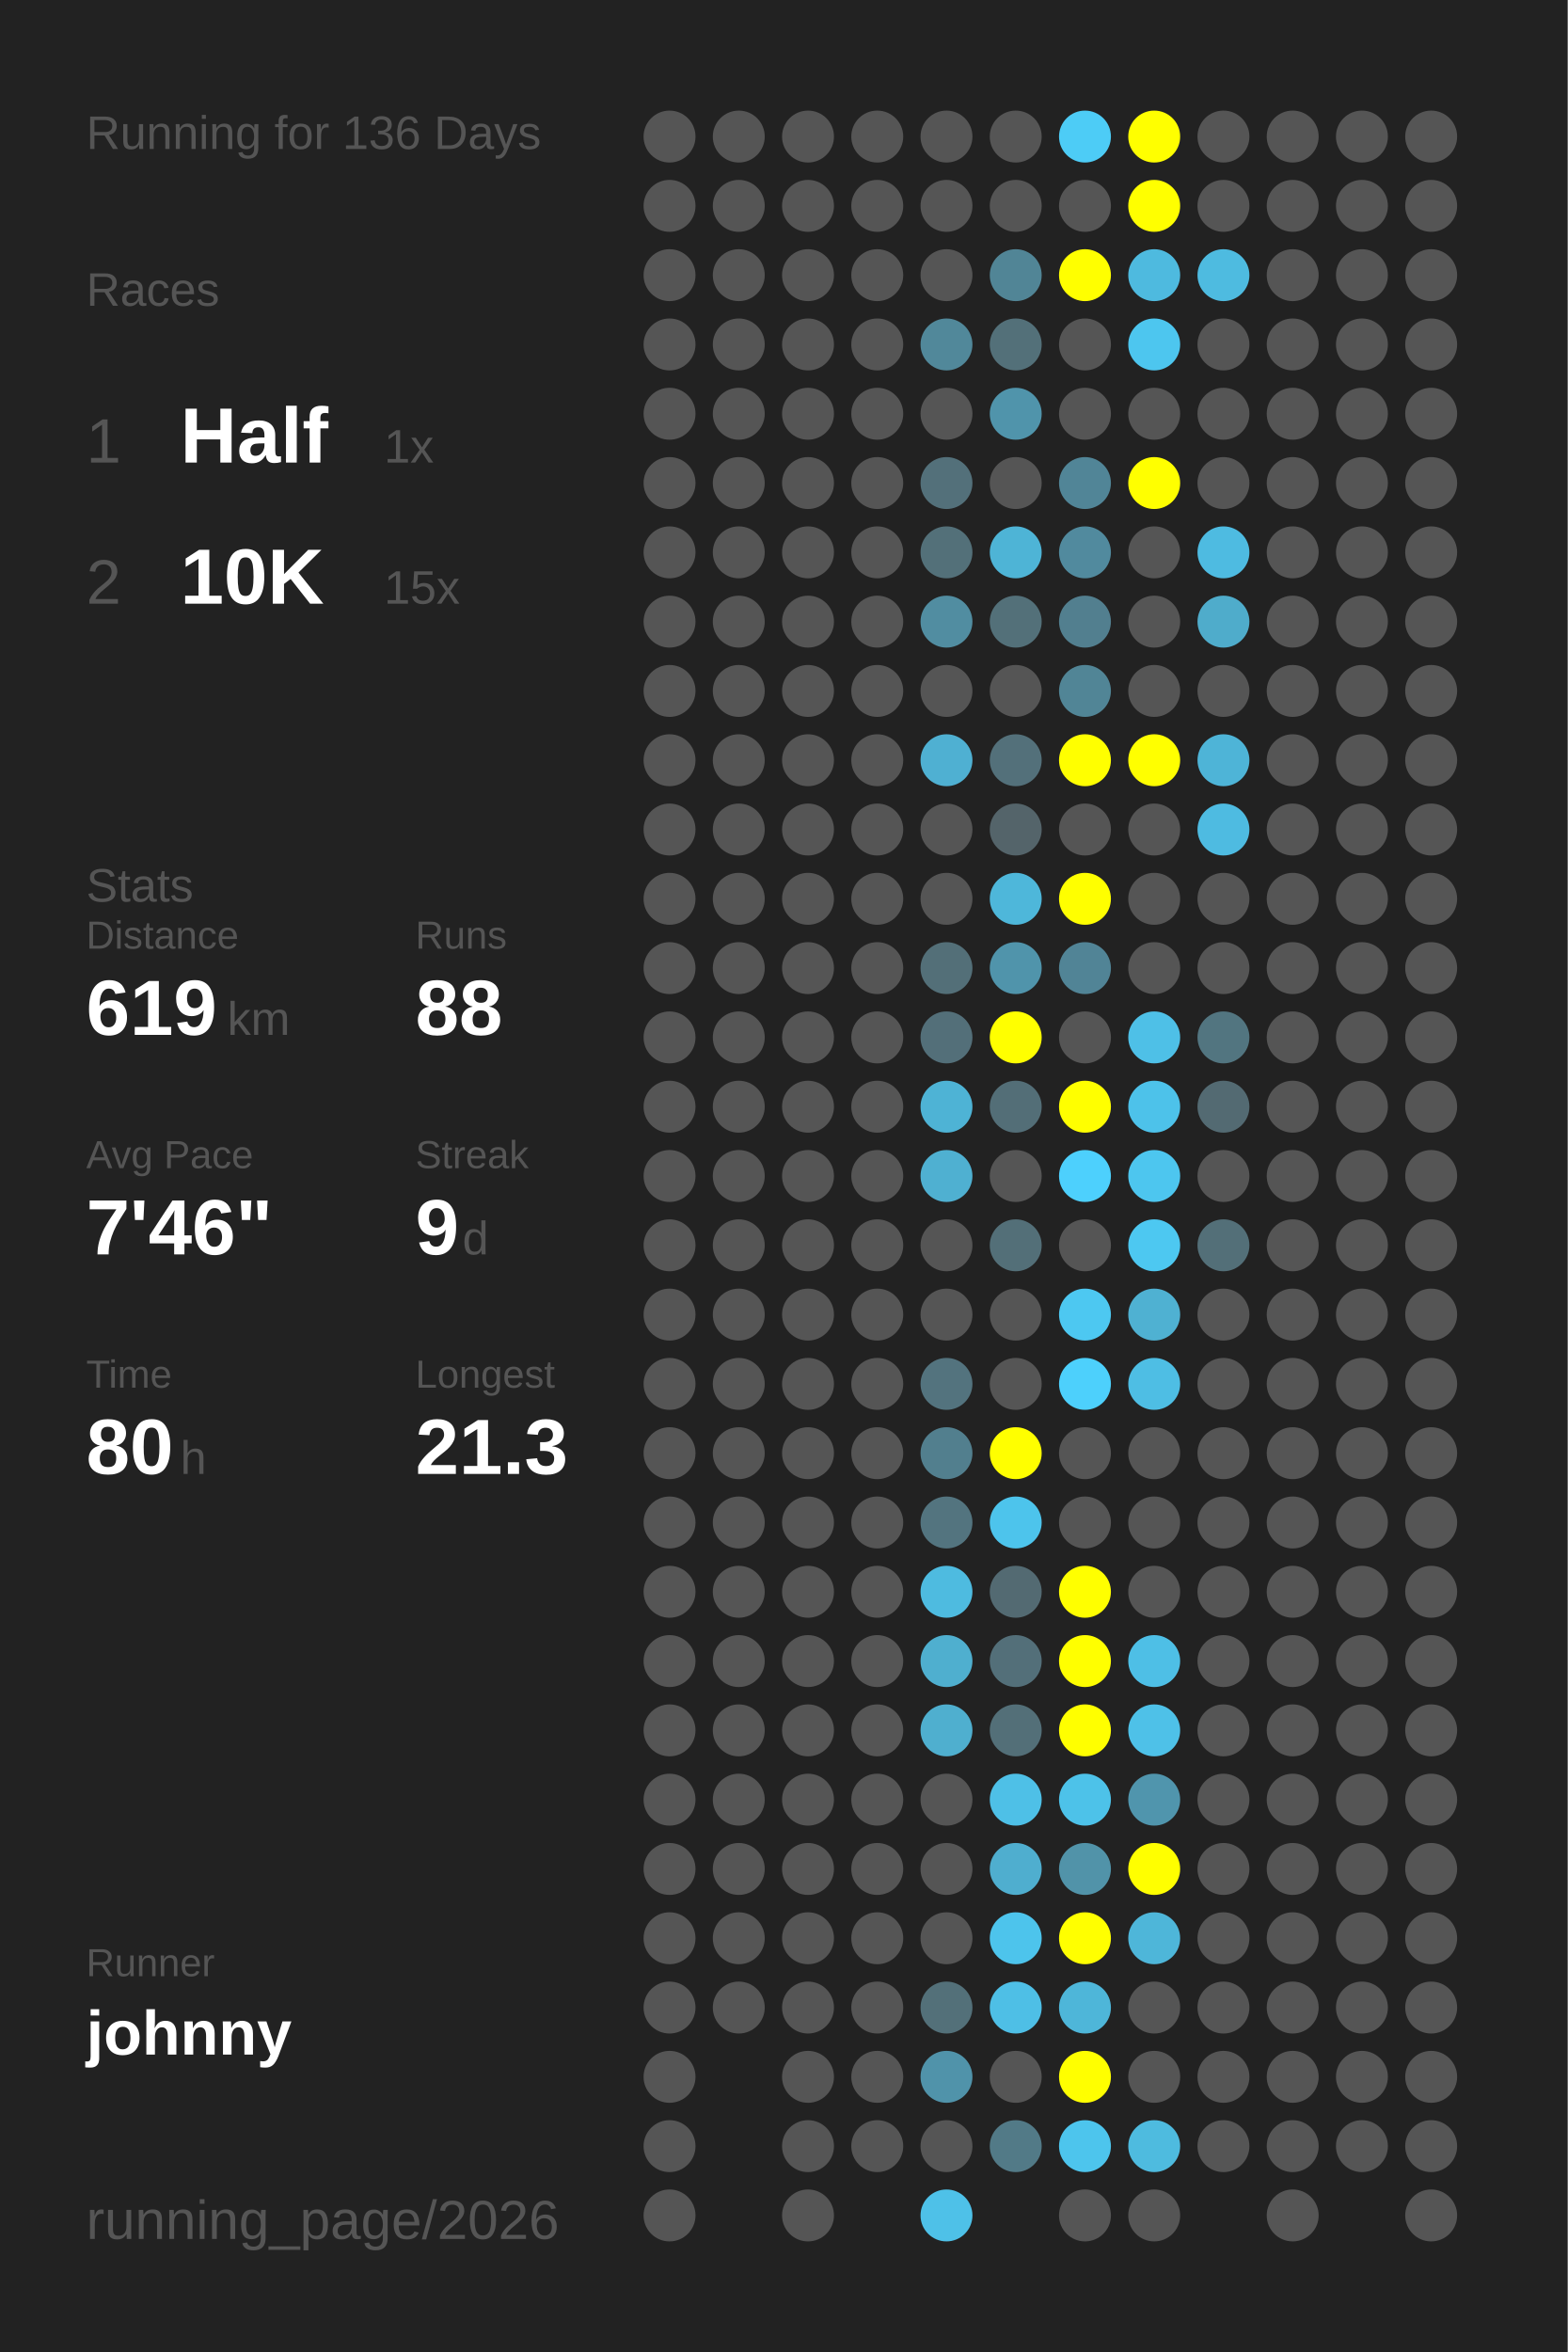
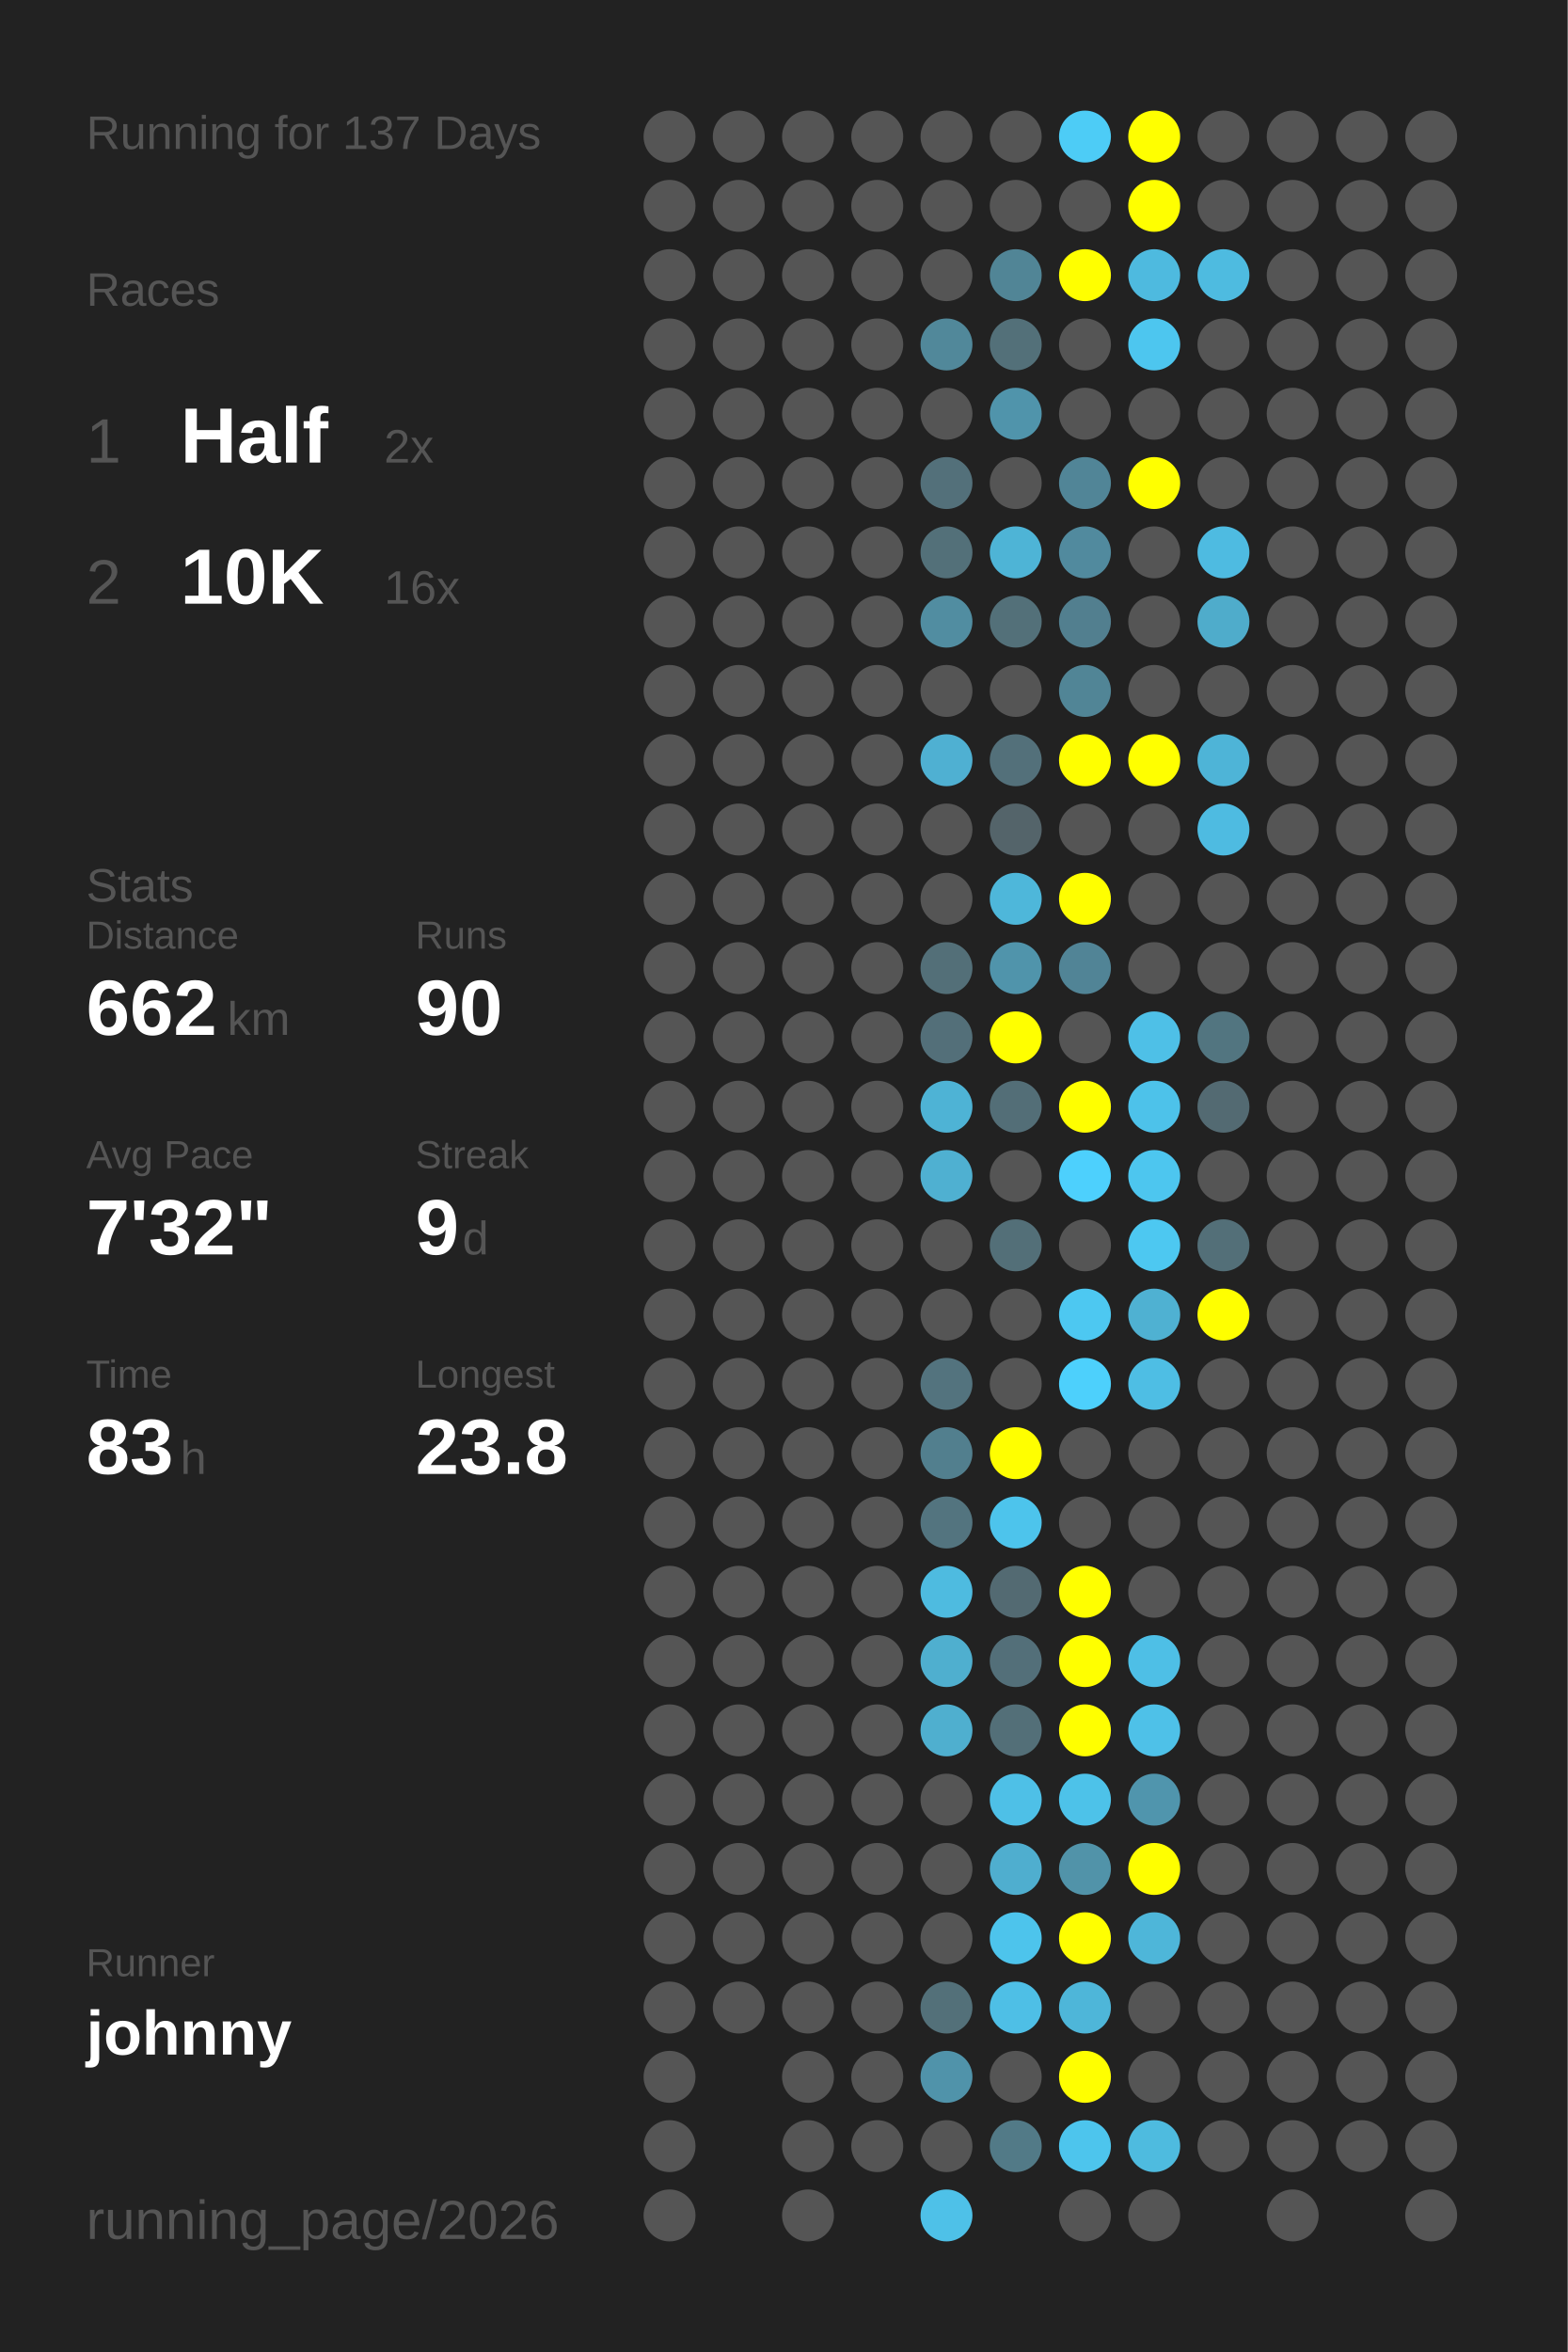
<svg xmlns="http://www.w3.org/2000/svg" baseProfile="full" height="300mm" version="1.1" viewBox="0,0,200,300" width="200mm">
  <defs />
  <rect fill="#222222" height="300" width="200" x="0" y="0" />
-   <text fill="#555555" style="font-size:6px; font-family:Arial;" x="11" y="19">Running for 136 Days</text>
+   <text fill="#555555" style="font-size:6px; font-family:Arial;" x="11" y="19">Running for 137 Days</text>
  <text fill="#555555" style="font-size:6px; font-family:Arial;" x="11" y="39">Races</text>
  <text fill="#555555" style="font-size:8px; font-family:Arial;" x="11" y="59">1</text>
  <text fill="#FFFFFF" style="font-size:10px; font-family:Arial; font-weight:bold;" x="23" y="59">Half</text>
-   <text fill="#555555" style="font-size:6px; font-family:Arial;" x="49" y="59">1x</text>
+   <text fill="#555555" style="font-size:6px; font-family:Arial;" x="49" y="59">2x</text>
  <text fill="#555555" style="font-size:8px; font-family:Arial;" x="11" y="77">2</text>
  <text fill="#FFFFFF" style="font-size:10px; font-family:Arial; font-weight:bold;" x="23" y="77">10K</text>
-   <text fill="#555555" style="font-size:6px; font-family:Arial;" x="49" y="77">15x</text>
+   <text fill="#555555" style="font-size:6px; font-family:Arial;" x="49" y="77">16x</text>
  <text fill="#555555" style="font-size:6px; font-family:Arial;" x="11" y="115">Stats</text>
  <text fill="#555555" style="font-size:5px; font-family:Arial;" x="11" y="121">Distance</text>
-   <text fill="#FFFFFF" style="font-size:10px; font-family:Arial; font-weight:bold;" x="11" y="132">619</text>
+   <text fill="#FFFFFF" style="font-size:10px; font-family:Arial; font-weight:bold;" x="11" y="132">662</text>
  <text fill="#555555" style="font-size:6px; font-family:Arial;" x="29" y="132">km</text>
  <text fill="#555555" style="font-size:5px; font-family:Arial;" x="53" y="121">Runs</text>
-   <text fill="#FFFFFF" style="font-size:10px; font-family:Arial; font-weight:bold;" x="53" y="132">88</text>
+   <text fill="#FFFFFF" style="font-size:10px; font-family:Arial; font-weight:bold;" x="53" y="132">90</text>
  <text fill="#555555" style="font-size:5px; font-family:Arial;" x="11" y="149">Avg Pace</text>
-   <text fill="#FFFFFF" style="font-size:10px; font-family:Arial; font-weight:bold;" x="11" y="160">7'46"</text>
+   <text fill="#FFFFFF" style="font-size:10px; font-family:Arial; font-weight:bold;" x="11" y="160">7'32"</text>
  <text fill="#555555" style="font-size:5px; font-family:Arial;" x="53" y="149">Streak</text>
  <text fill="#FFFFFF" style="font-size:10px; font-family:Arial; font-weight:bold;" x="53" y="160">9</text>
  <text fill="#555555" style="font-size:6px; font-family:Arial;" x="59" y="160">d</text>
  <text fill="#555555" style="font-size:5px; font-family:Arial;" x="11" y="177">Time</text>
-   <text fill="#FFFFFF" style="font-size:10px; font-family:Arial; font-weight:bold;" x="11" y="188">80</text>
+   <text fill="#FFFFFF" style="font-size:10px; font-family:Arial; font-weight:bold;" x="11" y="188">83</text>
  <text fill="#555555" style="font-size:6px; font-family:Arial;" x="23" y="188">h</text>
  <text fill="#555555" style="font-size:5px; font-family:Arial;" x="53" y="177">Longest</text>
-   <text fill="#FFFFFF" style="font-size:10px; font-family:Arial; font-weight:bold;" x="53" y="188">21.3</text>
+   <text fill="#FFFFFF" style="font-size:10px; font-family:Arial; font-weight:bold;" x="53" y="188">23.8</text>
  <text fill="#555555" style="font-size:5px; font-family:Arial;" x="11" y="252.065">Runner</text>
  <text fill="#FFFFFF" style="font-size:8px; font-family:Arial; font-weight:bold;" x="11" y="262.065">johnny</text>
  <text fill="#555555" style="font-size:7px; font-family:Arial;" x="11" y="285.581">running_page/2026</text>
  <circle cx="85.417" cy="17.419" fill="#555555" r="3.312" />
  <circle cx="85.417" cy="26.258" fill="#555555" r="3.312" />
  <circle cx="85.417" cy="35.097" fill="#555555" r="3.312" />
  <circle cx="85.417" cy="43.935" fill="#555555" r="3.312" />
  <circle cx="85.417" cy="52.774" fill="#555555" r="3.312" />
  <circle cx="85.417" cy="61.613" fill="#555555" r="3.312" />
  <circle cx="85.417" cy="70.452" fill="#555555" r="3.312" />
  <circle cx="85.417" cy="79.29" fill="#555555" r="3.312" />
  <circle cx="85.417" cy="88.129" fill="#555555" r="3.312" />
  <circle cx="85.417" cy="96.968" fill="#555555" r="3.312" />
  <circle cx="85.417" cy="105.806" fill="#555555" r="3.312" />
  <circle cx="85.417" cy="114.645" fill="#555555" r="3.312" />
  <circle cx="85.417" cy="123.484" fill="#555555" r="3.312" />
  <circle cx="85.417" cy="132.323" fill="#555555" r="3.312" />
  <circle cx="85.417" cy="141.161" fill="#555555" r="3.312" />
  <circle cx="85.417" cy="150" fill="#555555" r="3.312" />
  <circle cx="85.417" cy="158.839" fill="#555555" r="3.312" />
  <circle cx="85.417" cy="167.677" fill="#555555" r="3.312" />
  <circle cx="85.417" cy="176.516" fill="#555555" r="3.312" />
  <circle cx="85.417" cy="185.355" fill="#555555" r="3.312" />
  <circle cx="85.417" cy="194.194" fill="#555555" r="3.312" />
  <circle cx="85.417" cy="203.032" fill="#555555" r="3.312" />
  <circle cx="85.417" cy="211.871" fill="#555555" r="3.312" />
  <circle cx="85.417" cy="220.71" fill="#555555" r="3.312" />
  <circle cx="85.417" cy="229.548" fill="#555555" r="3.312" />
  <circle cx="85.417" cy="238.387" fill="#555555" r="3.312" />
  <circle cx="85.417" cy="247.226" fill="#555555" r="3.312" />
  <circle cx="85.417" cy="256.065" fill="#555555" r="3.312" />
  <circle cx="85.417" cy="264.903" fill="#555555" r="3.312" />
  <circle cx="85.417" cy="273.742" fill="#555555" r="3.312" />
  <circle cx="85.417" cy="282.581" fill="#555555" r="3.312" />
  <circle cx="94.25" cy="17.419" fill="#555555" r="3.312" />
  <circle cx="94.25" cy="26.258" fill="#555555" r="3.312" />
  <circle cx="94.25" cy="35.097" fill="#555555" r="3.312" />
  <circle cx="94.25" cy="43.935" fill="#555555" r="3.312" />
  <circle cx="94.25" cy="52.774" fill="#555555" r="3.312" />
  <circle cx="94.25" cy="61.613" fill="#555555" r="3.312" />
  <circle cx="94.25" cy="70.452" fill="#555555" r="3.312" />
  <circle cx="94.25" cy="79.29" fill="#555555" r="3.312" />
  <circle cx="94.25" cy="88.129" fill="#555555" r="3.312" />
  <circle cx="94.25" cy="96.968" fill="#555555" r="3.312" />
  <circle cx="94.25" cy="105.806" fill="#555555" r="3.312" />
  <circle cx="94.25" cy="114.645" fill="#555555" r="3.312" />
  <circle cx="94.25" cy="123.484" fill="#555555" r="3.312" />
  <circle cx="94.25" cy="132.323" fill="#555555" r="3.312" />
  <circle cx="94.25" cy="141.161" fill="#555555" r="3.312" />
  <circle cx="94.25" cy="150" fill="#555555" r="3.312" />
  <circle cx="94.25" cy="158.839" fill="#555555" r="3.312" />
  <circle cx="94.25" cy="167.677" fill="#555555" r="3.312" />
  <circle cx="94.25" cy="176.516" fill="#555555" r="3.312" />
  <circle cx="94.25" cy="185.355" fill="#555555" r="3.312" />
  <circle cx="94.25" cy="194.194" fill="#555555" r="3.312" />
  <circle cx="94.25" cy="203.032" fill="#555555" r="3.312" />
  <circle cx="94.25" cy="211.871" fill="#555555" r="3.312" />
  <circle cx="94.25" cy="220.71" fill="#555555" r="3.312" />
  <circle cx="94.25" cy="229.548" fill="#555555" r="3.312" />
  <circle cx="94.25" cy="238.387" fill="#555555" r="3.312" />
  <circle cx="94.25" cy="247.226" fill="#555555" r="3.312" />
  <circle cx="94.25" cy="256.065" fill="#555555" r="3.312" />
  <circle cx="103.083" cy="17.419" fill="#555555" r="3.312" />
  <circle cx="103.083" cy="26.258" fill="#555555" r="3.312" />
  <circle cx="103.083" cy="35.097" fill="#555555" r="3.312" />
  <circle cx="103.083" cy="43.935" fill="#555555" r="3.312" />
  <circle cx="103.083" cy="52.774" fill="#555555" r="3.312" />
  <circle cx="103.083" cy="61.613" fill="#555555" r="3.312" />
  <circle cx="103.083" cy="70.452" fill="#555555" r="3.312" />
  <circle cx="103.083" cy="79.29" fill="#555555" r="3.312" />
  <circle cx="103.083" cy="88.129" fill="#555555" r="3.312" />
  <circle cx="103.083" cy="96.968" fill="#555555" r="3.312" />
  <circle cx="103.083" cy="105.806" fill="#555555" r="3.312" />
  <circle cx="103.083" cy="114.645" fill="#555555" r="3.312" />
  <circle cx="103.083" cy="123.484" fill="#555555" r="3.312" />
  <circle cx="103.083" cy="132.323" fill="#555555" r="3.312" />
  <circle cx="103.083" cy="141.161" fill="#555555" r="3.312" />
  <circle cx="103.083" cy="150" fill="#555555" r="3.312" />
  <circle cx="103.083" cy="158.839" fill="#555555" r="3.312" />
  <circle cx="103.083" cy="167.677" fill="#555555" r="3.312" />
  <circle cx="103.083" cy="176.516" fill="#555555" r="3.312" />
  <circle cx="103.083" cy="185.355" fill="#555555" r="3.312" />
  <circle cx="103.083" cy="194.194" fill="#555555" r="3.312" />
  <circle cx="103.083" cy="203.032" fill="#555555" r="3.312" />
  <circle cx="103.083" cy="211.871" fill="#555555" r="3.312" />
  <circle cx="103.083" cy="220.71" fill="#555555" r="3.312" />
  <circle cx="103.083" cy="229.548" fill="#555555" r="3.312" />
  <circle cx="103.083" cy="238.387" fill="#555555" r="3.312" />
  <circle cx="103.083" cy="247.226" fill="#555555" r="3.312" />
  <circle cx="103.083" cy="256.065" fill="#555555" r="3.312" />
  <circle cx="103.083" cy="264.903" fill="#555555" r="3.312" />
  <circle cx="103.083" cy="273.742" fill="#555555" r="3.312" />
  <circle cx="103.083" cy="282.581" fill="#555555" r="3.312" />
  <circle cx="111.917" cy="17.419" fill="#555555" r="3.312" />
  <circle cx="111.917" cy="26.258" fill="#555555" r="3.312" />
  <circle cx="111.917" cy="35.097" fill="#555555" r="3.312" />
  <circle cx="111.917" cy="43.935" fill="#555555" r="3.312" />
  <circle cx="111.917" cy="52.774" fill="#555555" r="3.312" />
  <circle cx="111.917" cy="61.613" fill="#555555" r="3.312" />
  <circle cx="111.917" cy="70.452" fill="#555555" r="3.312" />
  <circle cx="111.917" cy="79.29" fill="#555555" r="3.312" />
  <circle cx="111.917" cy="88.129" fill="#555555" r="3.312" />
  <circle cx="111.917" cy="96.968" fill="#555555" r="3.312" />
  <circle cx="111.917" cy="105.806" fill="#555555" r="3.312" />
  <circle cx="111.917" cy="114.645" fill="#555555" r="3.312" />
  <circle cx="111.917" cy="123.484" fill="#555555" r="3.312" />
  <circle cx="111.917" cy="132.323" fill="#555555" r="3.312" />
  <circle cx="111.917" cy="141.161" fill="#555555" r="3.312" />
  <circle cx="111.917" cy="150" fill="#555555" r="3.312" />
  <circle cx="111.917" cy="158.839" fill="#555555" r="3.312" />
  <circle cx="111.917" cy="167.677" fill="#555555" r="3.312" />
  <circle cx="111.917" cy="176.516" fill="#555555" r="3.312" />
  <circle cx="111.917" cy="185.355" fill="#555555" r="3.312" />
  <circle cx="111.917" cy="194.194" fill="#555555" r="3.312" />
  <circle cx="111.917" cy="203.032" fill="#555555" r="3.312" />
  <circle cx="111.917" cy="211.871" fill="#555555" r="3.312" />
  <circle cx="111.917" cy="220.71" fill="#555555" r="3.312" />
  <circle cx="111.917" cy="229.548" fill="#555555" r="3.312" />
  <circle cx="111.917" cy="238.387" fill="#555555" r="3.312" />
  <circle cx="111.917" cy="247.226" fill="#555555" r="3.312" />
  <circle cx="111.917" cy="256.065" fill="#555555" r="3.312" />
  <circle cx="111.917" cy="264.903" fill="#555555" r="3.312" />
  <circle cx="111.917" cy="273.742" fill="#555555" r="3.312" />
  <circle cx="120.75" cy="17.419" fill="#555555" r="3.312" />
  <circle cx="120.75" cy="26.258" fill="#555555" r="3.312" />
  <circle cx="120.75" cy="35.097" fill="#555555" r="3.312" />
  <circle cx="120.75" cy="43.935" fill="#51889a" r="3.312" />
  <circle cx="120.75" cy="52.774" fill="#555555" r="3.312" />
  <circle cx="120.75" cy="61.613" fill="#53707a" r="3.312" />
  <circle cx="120.75" cy="70.452" fill="#537079" r="3.312" />
  <circle cx="120.75" cy="79.29" fill="#518da1" r="3.312" />
  <circle cx="120.75" cy="88.129" fill="#555555" r="3.312" />
  <circle cx="120.75" cy="96.968" fill="#4fb0d2" r="3.312" />
  <circle cx="120.75" cy="105.806" fill="#555555" r="3.312" />
  <circle cx="120.75" cy="114.645" fill="#555555" r="3.312" />
  <circle cx="120.75" cy="123.484" fill="#536f78" r="3.312" />
  <circle cx="120.75" cy="132.323" fill="#536f79" r="3.312" />
  <circle cx="120.75" cy="141.161" fill="#4eb3d5" r="3.312" />
  <circle cx="120.75" cy="150" fill="#4fb0d1" r="3.312" />
  <circle cx="120.75" cy="158.839" fill="#555555" r="3.312" />
  <circle cx="120.75" cy="167.677" fill="#555555" r="3.312" />
  <circle cx="120.75" cy="176.516" fill="#53737e" r="3.312" />
  <circle cx="120.75" cy="185.355" fill="#527f8e" r="3.312" />
  <circle cx="120.75" cy="194.194" fill="#53747f" r="3.312" />
  <circle cx="120.75" cy="203.032" fill="#4ebbe0" r="3.312" />
  <circle cx="120.75" cy="211.871" fill="#4fafcf" r="3.312" />
  <circle cx="120.75" cy="220.71" fill="#4fafcf" r="3.312" />
  <circle cx="120.75" cy="229.548" fill="#555555" r="3.312" />
  <circle cx="120.75" cy="238.387" fill="#555555" r="3.312" />
  <circle cx="120.75" cy="247.226" fill="#555555" r="3.312" />
  <circle cx="120.75" cy="256.065" fill="#537079" r="3.312" />
  <circle cx="120.75" cy="264.903" fill="#5093aa" r="3.312" />
  <circle cx="120.75" cy="273.742" fill="#555555" r="3.312" />
  <circle cx="120.75" cy="282.581" fill="#4ec1e8" r="3.312" />
  <circle cx="129.583" cy="17.419" fill="#555555" r="3.312" />
  <circle cx="129.583" cy="26.258" fill="#555555" r="3.312" />
  <circle cx="129.583" cy="35.097" fill="#518596" r="3.312" />
  <circle cx="129.583" cy="43.935" fill="#537079" r="3.312" />
  <circle cx="129.583" cy="52.774" fill="#5094ab" r="3.312" />
  <circle cx="129.583" cy="61.613" fill="#555555" r="3.312" />
  <circle cx="129.583" cy="70.452" fill="#4eb4d6" r="3.312" />
  <circle cx="129.583" cy="79.29" fill="#537079" r="3.312" />
  <circle cx="129.583" cy="88.129" fill="#555555" r="3.312" />
  <circle cx="129.583" cy="96.968" fill="#53707a" r="3.312" />
  <circle cx="129.583" cy="105.806" fill="#54646a" r="3.312" />
  <circle cx="129.583" cy="114.645" fill="#4eb7da" r="3.312" />
  <circle cx="129.583" cy="123.484" fill="#5094ab" r="3.312" />
  <circle cx="129.583" cy="132.323" fill="#FFFF00" r="3.312" />
  <circle cx="129.583" cy="141.161" fill="#536e77" r="3.312" />
  <circle cx="129.583" cy="150" fill="#555555" r="3.312" />
  <circle cx="129.583" cy="158.839" fill="#536f78" r="3.312" />
  <circle cx="129.583" cy="167.677" fill="#555555" r="3.312" />
  <circle cx="129.583" cy="176.516" fill="#555555" r="3.312" />
  <circle cx="129.583" cy="185.355" fill="#FFFF00" r="3.312" />
  <circle cx="129.583" cy="194.194" fill="#4dc4ec" r="3.312" />
  <circle cx="129.583" cy="203.032" fill="#536a72" r="3.312" />
  <circle cx="129.583" cy="211.871" fill="#536f79" r="3.312" />
  <circle cx="129.583" cy="220.71" fill="#536f78" r="3.312" />
  <circle cx="129.583" cy="229.548" fill="#4ec0e7" r="3.312" />
  <circle cx="129.583" cy="238.387" fill="#4faecf" r="3.312" />
  <circle cx="129.583" cy="247.226" fill="#4dc4ec" r="3.312" />
  <circle cx="129.583" cy="256.065" fill="#4ebfe6" r="3.312" />
  <circle cx="129.583" cy="264.903" fill="#555555" r="3.312" />
  <circle cx="129.583" cy="273.742" fill="#527a87" r="3.312" />
  <circle cx="138.417" cy="17.419" fill="#4dccf6" r="3.312" />
  <circle cx="138.417" cy="26.258" fill="#555555" r="3.312" />
  <circle cx="138.417" cy="35.097" fill="#FFFF00" r="3.312" />
  <circle cx="138.417" cy="43.935" fill="#555555" r="3.312" />
  <circle cx="138.417" cy="52.774" fill="#555555" r="3.312" />
  <circle cx="138.417" cy="61.613" fill="#518597" r="3.312" />
  <circle cx="138.417" cy="70.452" fill="#518a9e" r="3.312" />
  <circle cx="138.417" cy="79.29" fill="#527f8f" r="3.312" />
  <circle cx="138.417" cy="88.129" fill="#518596" r="3.312" />
  <circle cx="138.417" cy="96.968" fill="#FFFF00" r="3.312" />
  <circle cx="138.417" cy="105.806" fill="#555555" r="3.312" />
  <circle cx="138.417" cy="114.645" fill="#FFFF00" r="3.312" />
  <circle cx="138.417" cy="123.484" fill="#518496" r="3.312" />
  <circle cx="138.417" cy="132.323" fill="#555555" r="3.312" />
  <circle cx="138.417" cy="141.161" fill="#FFFF00" r="3.312" />
  <circle cx="138.417" cy="150" fill="#4dd0fd" r="3.312" />
  <circle cx="138.417" cy="158.839" fill="#555555" r="3.312" />
  <circle cx="138.417" cy="167.677" fill="#4dc8f1" r="3.312" />
  <circle cx="138.417" cy="176.516" fill="#4dd0fc" r="3.312" />
  <circle cx="138.417" cy="185.355" fill="#555555" r="3.312" />
  <circle cx="138.417" cy="194.194" fill="#555555" r="3.312" />
  <circle cx="138.417" cy="203.032" fill="#FFFF00" r="3.312" />
  <circle cx="138.417" cy="211.871" fill="#FFFF00" r="3.312" />
  <circle cx="138.417" cy="220.71" fill="#FFFF00" r="3.312" />
  <circle cx="138.417" cy="229.548" fill="#4dc2e9" r="3.312" />
  <circle cx="138.417" cy="238.387" fill="#5193a9" r="3.312" />
  <circle cx="138.417" cy="247.226" fill="#FFFF00" r="3.312" />
  <circle cx="138.417" cy="256.065" fill="#4eb6d9" r="3.312" />
  <circle cx="138.417" cy="264.903" fill="#FFFF00" r="3.312" />
  <circle cx="138.417" cy="273.742" fill="#4dc5ed" r="3.312" />
  <circle cx="138.417" cy="282.581" fill="#555555" r="3.312" />
  <circle cx="147.25" cy="17.419" fill="#FFFF00" r="3.312" />
  <circle cx="147.25" cy="26.258" fill="#FFFF00" r="3.312" />
  <circle cx="147.25" cy="35.097" fill="#4ebadf" r="3.312" />
  <circle cx="147.25" cy="43.935" fill="#4dc6ef" r="3.312" />
  <circle cx="147.25" cy="52.774" fill="#555555" r="3.312" />
  <circle cx="147.25" cy="61.613" fill="#FFFF00" r="3.312" />
  <circle cx="147.25" cy="70.452" fill="#555555" r="3.312" />
  <circle cx="147.25" cy="79.29" fill="#555555" r="3.312" />
  <circle cx="147.25" cy="88.129" fill="#555555" r="3.312" />
  <circle cx="147.25" cy="96.968" fill="#FFFF00" r="3.312" />
  <circle cx="147.25" cy="105.806" fill="#555555" r="3.312" />
  <circle cx="147.25" cy="114.645" fill="#555555" r="3.312" />
  <circle cx="147.25" cy="123.484" fill="#555555" r="3.312" />
  <circle cx="147.25" cy="132.323" fill="#4ec0e7" r="3.312" />
  <circle cx="147.25" cy="141.161" fill="#4dc2ea" r="3.312" />
  <circle cx="147.25" cy="150" fill="#4dc6ef" r="3.312" />
  <circle cx="147.25" cy="158.839" fill="#4dc8f1" r="3.312" />
  <circle cx="147.25" cy="167.677" fill="#4fb1d2" r="3.312" />
  <circle cx="147.25" cy="176.516" fill="#4ebee4" r="3.312" />
  <circle cx="147.25" cy="185.355" fill="#555555" r="3.312" />
  <circle cx="147.25" cy="194.194" fill="#555555" r="3.312" />
  <circle cx="147.25" cy="203.032" fill="#555555" r="3.312" />
  <circle cx="147.25" cy="211.871" fill="#4ebfe6" r="3.312" />
  <circle cx="147.25" cy="220.71" fill="#4ec1e8" r="3.312" />
  <circle cx="147.25" cy="229.548" fill="#5095ad" r="3.312" />
  <circle cx="147.25" cy="238.387" fill="#FFFF00" r="3.312" />
  <circle cx="147.25" cy="247.226" fill="#4eb6d9" r="3.312" />
  <circle cx="147.25" cy="256.065" fill="#555555" r="3.312" />
  <circle cx="147.25" cy="264.903" fill="#555555" r="3.312" />
  <circle cx="147.25" cy="273.742" fill="#4ebbdf" r="3.312" />
  <circle cx="147.25" cy="282.581" fill="#555555" r="3.312" />
  <circle cx="156.083" cy="17.419" fill="#555555" r="3.312" />
  <circle cx="156.083" cy="26.258" fill="#555555" r="3.312" />
  <circle cx="156.083" cy="35.097" fill="#4ebbe0" r="3.312" />
  <circle cx="156.083" cy="43.935" fill="#555555" r="3.312" />
  <circle cx="156.083" cy="52.774" fill="#555555" r="3.312" />
  <circle cx="156.083" cy="61.613" fill="#555555" r="3.312" />
  <circle cx="156.083" cy="70.452" fill="#4ebbe1" r="3.312" />
  <circle cx="156.083" cy="79.29" fill="#4faccb" r="3.312" />
  <circle cx="156.083" cy="88.129" fill="#555555" r="3.312" />
  <circle cx="156.083" cy="96.968" fill="#4eb4d7" r="3.312" />
  <circle cx="156.083" cy="105.806" fill="#4ebbe1" r="3.312" />
  <circle cx="156.083" cy="114.645" fill="#555555" r="3.312" />
  <circle cx="156.083" cy="123.484" fill="#555555" r="3.312" />
  <circle cx="156.083" cy="132.323" fill="#527580" r="3.312" />
  <circle cx="156.083" cy="141.161" fill="#536a72" r="3.312" />
  <circle cx="156.083" cy="150" fill="#555555" r="3.312" />
  <circle cx="156.083" cy="158.839" fill="#536f78" r="3.312" />
-   <circle cx="156.083" cy="167.677" fill="#555555" r="3.312" />
+   <circle cx="156.083" cy="167.677" fill="#FFFF00" r="3.312" />
  <circle cx="156.083" cy="176.516" fill="#555555" r="3.312" />
  <circle cx="156.083" cy="185.355" fill="#555555" r="3.312" />
  <circle cx="156.083" cy="194.194" fill="#555555" r="3.312" />
  <circle cx="156.083" cy="203.032" fill="#555555" r="3.312" />
  <circle cx="156.083" cy="211.871" fill="#555555" r="3.312" />
  <circle cx="156.083" cy="220.71" fill="#555555" r="3.312" />
  <circle cx="156.083" cy="229.548" fill="#555555" r="3.312" />
  <circle cx="156.083" cy="238.387" fill="#555555" r="3.312" />
  <circle cx="156.083" cy="247.226" fill="#555555" r="3.312" />
  <circle cx="156.083" cy="256.065" fill="#555555" r="3.312" />
  <circle cx="156.083" cy="264.903" fill="#555555" r="3.312" />
  <circle cx="156.083" cy="273.742" fill="#555555" r="3.312" />
  <circle cx="164.917" cy="17.419" fill="#555555" r="3.312" />
  <circle cx="164.917" cy="26.258" fill="#555555" r="3.312" />
  <circle cx="164.917" cy="35.097" fill="#555555" r="3.312" />
  <circle cx="164.917" cy="43.935" fill="#555555" r="3.312" />
  <circle cx="164.917" cy="52.774" fill="#555555" r="3.312" />
  <circle cx="164.917" cy="61.613" fill="#555555" r="3.312" />
  <circle cx="164.917" cy="70.452" fill="#555555" r="3.312" />
  <circle cx="164.917" cy="79.29" fill="#555555" r="3.312" />
  <circle cx="164.917" cy="88.129" fill="#555555" r="3.312" />
  <circle cx="164.917" cy="96.968" fill="#555555" r="3.312" />
  <circle cx="164.917" cy="105.806" fill="#555555" r="3.312" />
  <circle cx="164.917" cy="114.645" fill="#555555" r="3.312" />
  <circle cx="164.917" cy="123.484" fill="#555555" r="3.312" />
  <circle cx="164.917" cy="132.323" fill="#555555" r="3.312" />
  <circle cx="164.917" cy="141.161" fill="#555555" r="3.312" />
  <circle cx="164.917" cy="150" fill="#555555" r="3.312" />
  <circle cx="164.917" cy="158.839" fill="#555555" r="3.312" />
  <circle cx="164.917" cy="167.677" fill="#555555" r="3.312" />
  <circle cx="164.917" cy="176.516" fill="#555555" r="3.312" />
  <circle cx="164.917" cy="185.355" fill="#555555" r="3.312" />
  <circle cx="164.917" cy="194.194" fill="#555555" r="3.312" />
  <circle cx="164.917" cy="203.032" fill="#555555" r="3.312" />
  <circle cx="164.917" cy="211.871" fill="#555555" r="3.312" />
  <circle cx="164.917" cy="220.71" fill="#555555" r="3.312" />
  <circle cx="164.917" cy="229.548" fill="#555555" r="3.312" />
  <circle cx="164.917" cy="238.387" fill="#555555" r="3.312" />
  <circle cx="164.917" cy="247.226" fill="#555555" r="3.312" />
  <circle cx="164.917" cy="256.065" fill="#555555" r="3.312" />
  <circle cx="164.917" cy="264.903" fill="#555555" r="3.312" />
  <circle cx="164.917" cy="273.742" fill="#555555" r="3.312" />
  <circle cx="164.917" cy="282.581" fill="#555555" r="3.312" />
  <circle cx="173.75" cy="17.419" fill="#555555" r="3.312" />
  <circle cx="173.75" cy="26.258" fill="#555555" r="3.312" />
  <circle cx="173.75" cy="35.097" fill="#555555" r="3.312" />
  <circle cx="173.75" cy="43.935" fill="#555555" r="3.312" />
  <circle cx="173.75" cy="52.774" fill="#555555" r="3.312" />
  <circle cx="173.75" cy="61.613" fill="#555555" r="3.312" />
  <circle cx="173.75" cy="70.452" fill="#555555" r="3.312" />
  <circle cx="173.75" cy="79.29" fill="#555555" r="3.312" />
  <circle cx="173.75" cy="88.129" fill="#555555" r="3.312" />
  <circle cx="173.75" cy="96.968" fill="#555555" r="3.312" />
  <circle cx="173.75" cy="105.806" fill="#555555" r="3.312" />
  <circle cx="173.75" cy="114.645" fill="#555555" r="3.312" />
  <circle cx="173.75" cy="123.484" fill="#555555" r="3.312" />
  <circle cx="173.75" cy="132.323" fill="#555555" r="3.312" />
  <circle cx="173.75" cy="141.161" fill="#555555" r="3.312" />
  <circle cx="173.75" cy="150" fill="#555555" r="3.312" />
  <circle cx="173.75" cy="158.839" fill="#555555" r="3.312" />
  <circle cx="173.75" cy="167.677" fill="#555555" r="3.312" />
  <circle cx="173.75" cy="176.516" fill="#555555" r="3.312" />
  <circle cx="173.75" cy="185.355" fill="#555555" r="3.312" />
  <circle cx="173.75" cy="194.194" fill="#555555" r="3.312" />
  <circle cx="173.75" cy="203.032" fill="#555555" r="3.312" />
  <circle cx="173.75" cy="211.871" fill="#555555" r="3.312" />
  <circle cx="173.75" cy="220.71" fill="#555555" r="3.312" />
  <circle cx="173.75" cy="229.548" fill="#555555" r="3.312" />
  <circle cx="173.75" cy="238.387" fill="#555555" r="3.312" />
  <circle cx="173.75" cy="247.226" fill="#555555" r="3.312" />
  <circle cx="173.75" cy="256.065" fill="#555555" r="3.312" />
  <circle cx="173.75" cy="264.903" fill="#555555" r="3.312" />
  <circle cx="173.75" cy="273.742" fill="#555555" r="3.312" />
  <circle cx="182.583" cy="17.419" fill="#555555" r="3.312" />
  <circle cx="182.583" cy="26.258" fill="#555555" r="3.312" />
  <circle cx="182.583" cy="35.097" fill="#555555" r="3.312" />
  <circle cx="182.583" cy="43.935" fill="#555555" r="3.312" />
  <circle cx="182.583" cy="52.774" fill="#555555" r="3.312" />
  <circle cx="182.583" cy="61.613" fill="#555555" r="3.312" />
  <circle cx="182.583" cy="70.452" fill="#555555" r="3.312" />
  <circle cx="182.583" cy="79.29" fill="#555555" r="3.312" />
  <circle cx="182.583" cy="88.129" fill="#555555" r="3.312" />
  <circle cx="182.583" cy="96.968" fill="#555555" r="3.312" />
  <circle cx="182.583" cy="105.806" fill="#555555" r="3.312" />
  <circle cx="182.583" cy="114.645" fill="#555555" r="3.312" />
  <circle cx="182.583" cy="123.484" fill="#555555" r="3.312" />
  <circle cx="182.583" cy="132.323" fill="#555555" r="3.312" />
  <circle cx="182.583" cy="141.161" fill="#555555" r="3.312" />
  <circle cx="182.583" cy="150" fill="#555555" r="3.312" />
  <circle cx="182.583" cy="158.839" fill="#555555" r="3.312" />
  <circle cx="182.583" cy="167.677" fill="#555555" r="3.312" />
  <circle cx="182.583" cy="176.516" fill="#555555" r="3.312" />
  <circle cx="182.583" cy="185.355" fill="#555555" r="3.312" />
  <circle cx="182.583" cy="194.194" fill="#555555" r="3.312" />
  <circle cx="182.583" cy="203.032" fill="#555555" r="3.312" />
  <circle cx="182.583" cy="211.871" fill="#555555" r="3.312" />
  <circle cx="182.583" cy="220.71" fill="#555555" r="3.312" />
  <circle cx="182.583" cy="229.548" fill="#555555" r="3.312" />
  <circle cx="182.583" cy="238.387" fill="#555555" r="3.312" />
  <circle cx="182.583" cy="247.226" fill="#555555" r="3.312" />
  <circle cx="182.583" cy="256.065" fill="#555555" r="3.312" />
  <circle cx="182.583" cy="264.903" fill="#555555" r="3.312" />
  <circle cx="182.583" cy="273.742" fill="#555555" r="3.312" />
  <circle cx="182.583" cy="282.581" fill="#555555" r="3.312" />
</svg>
